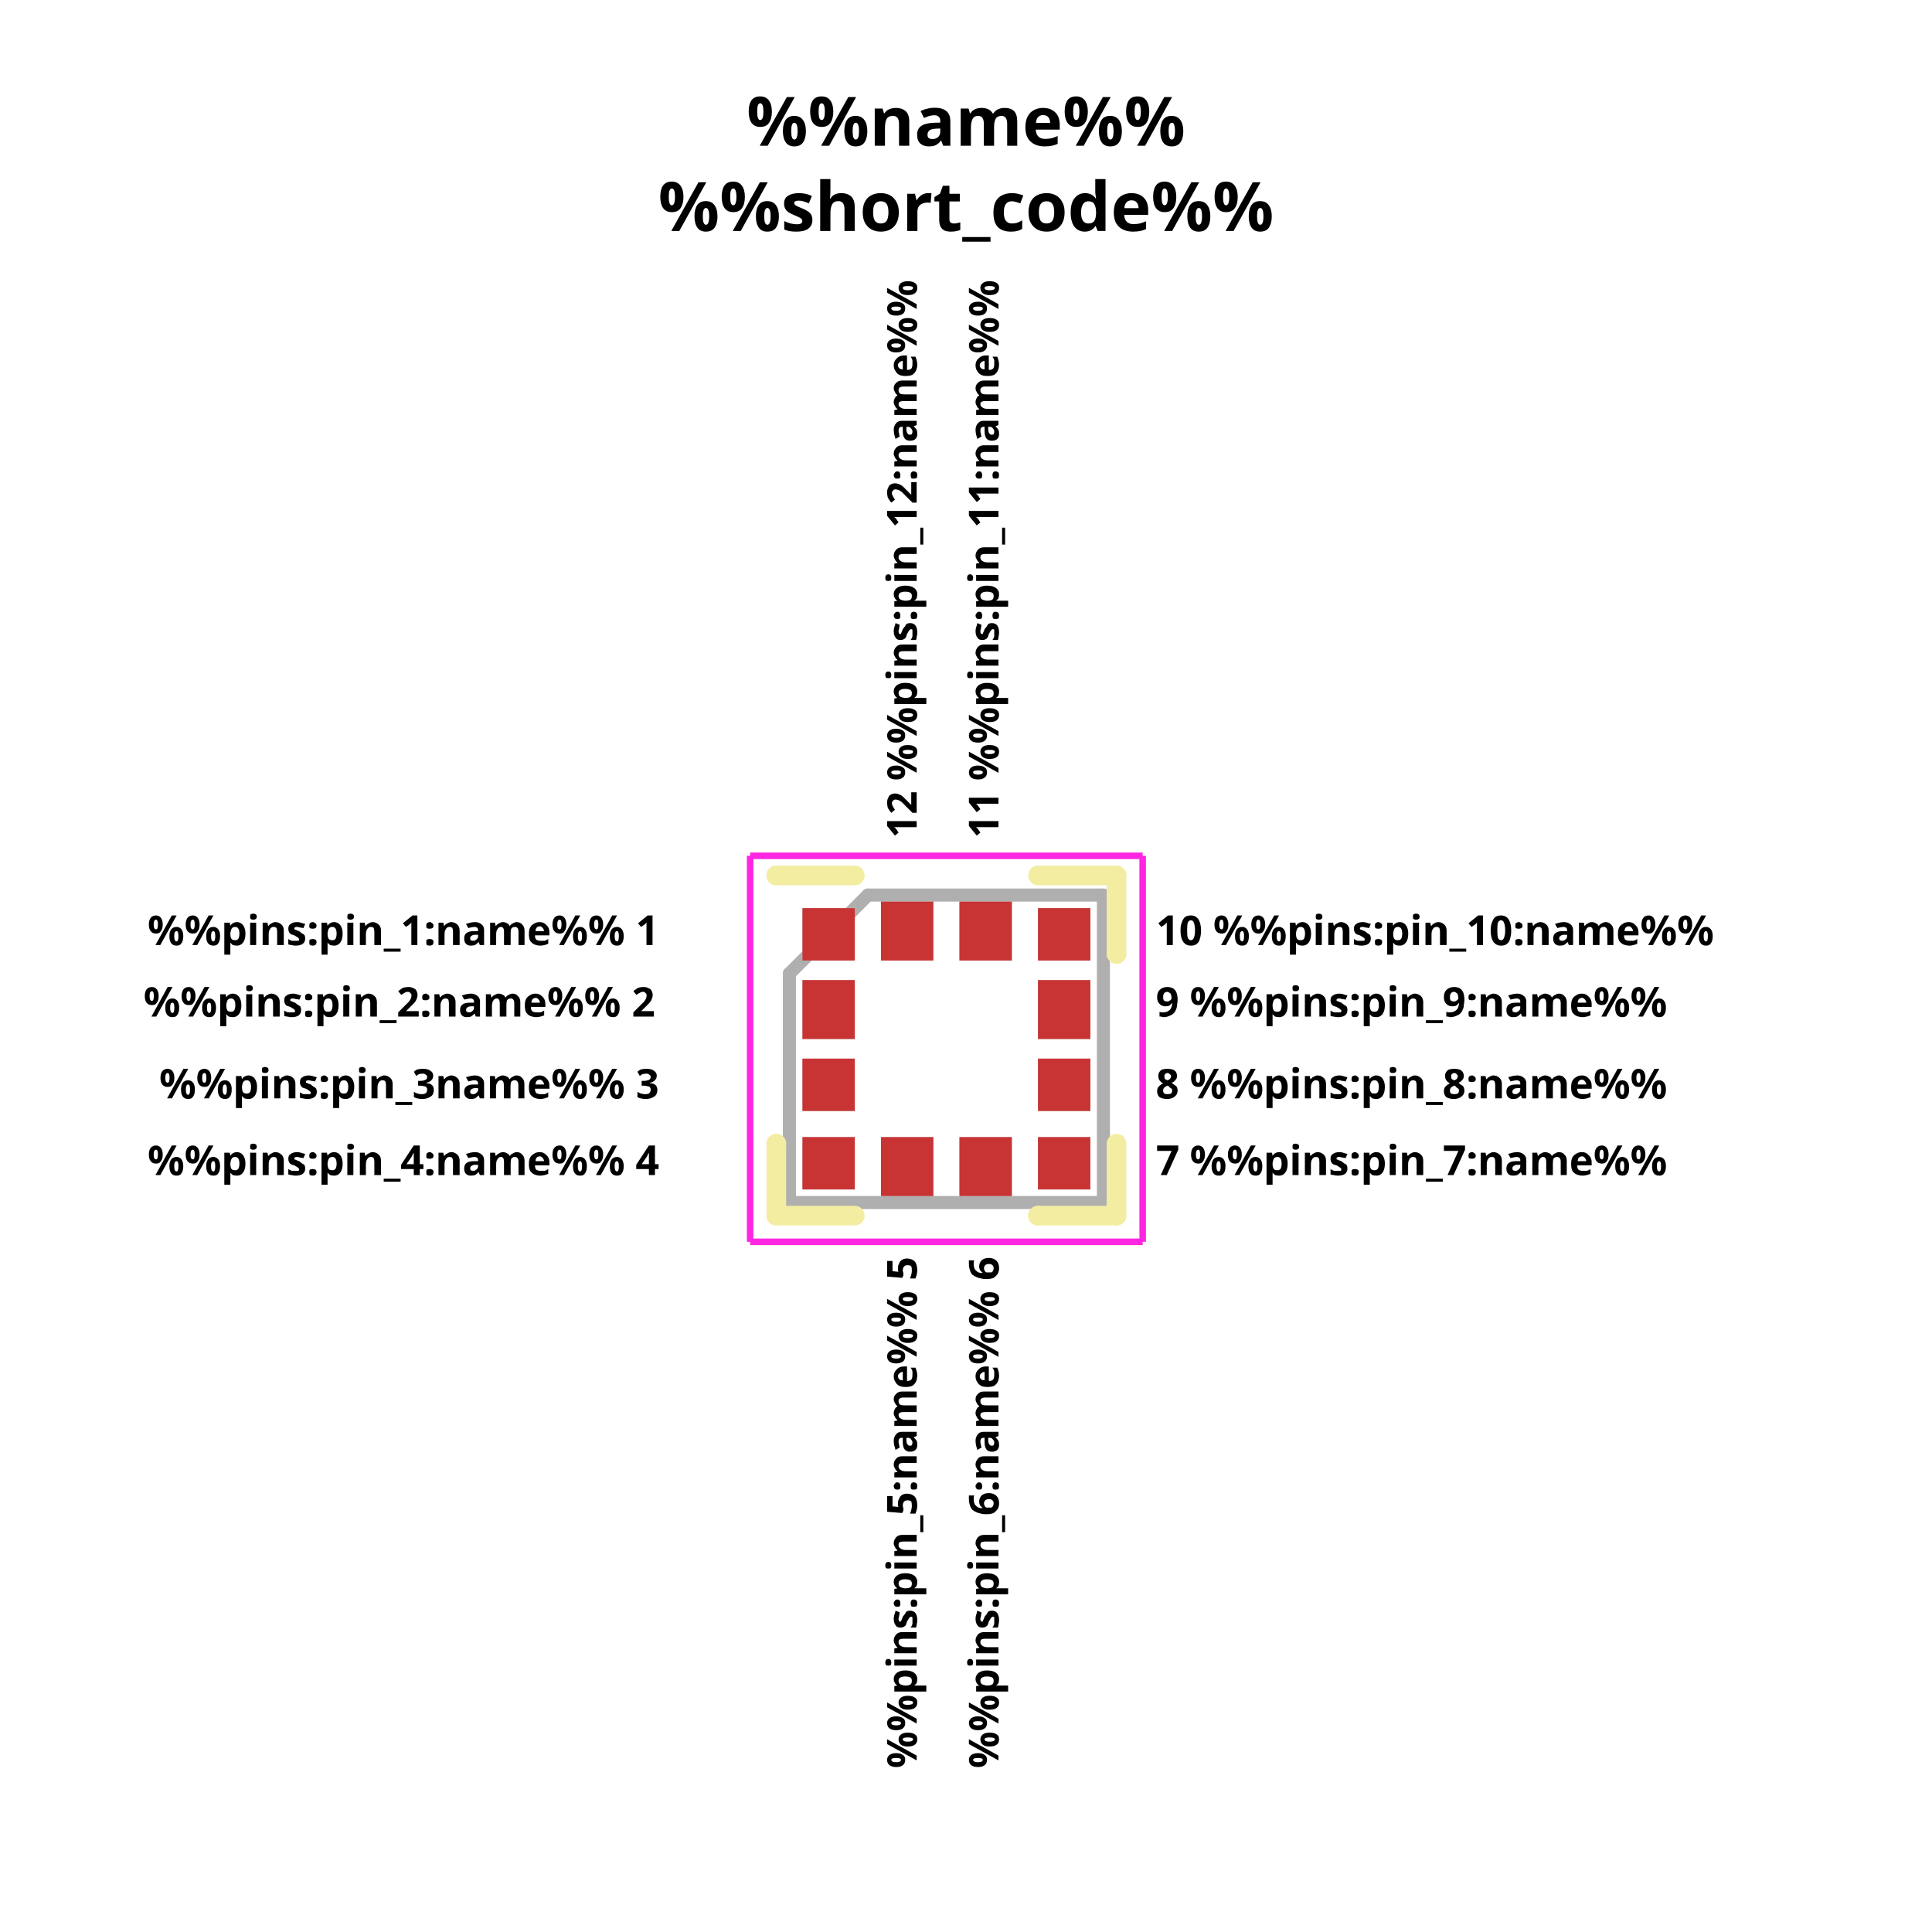
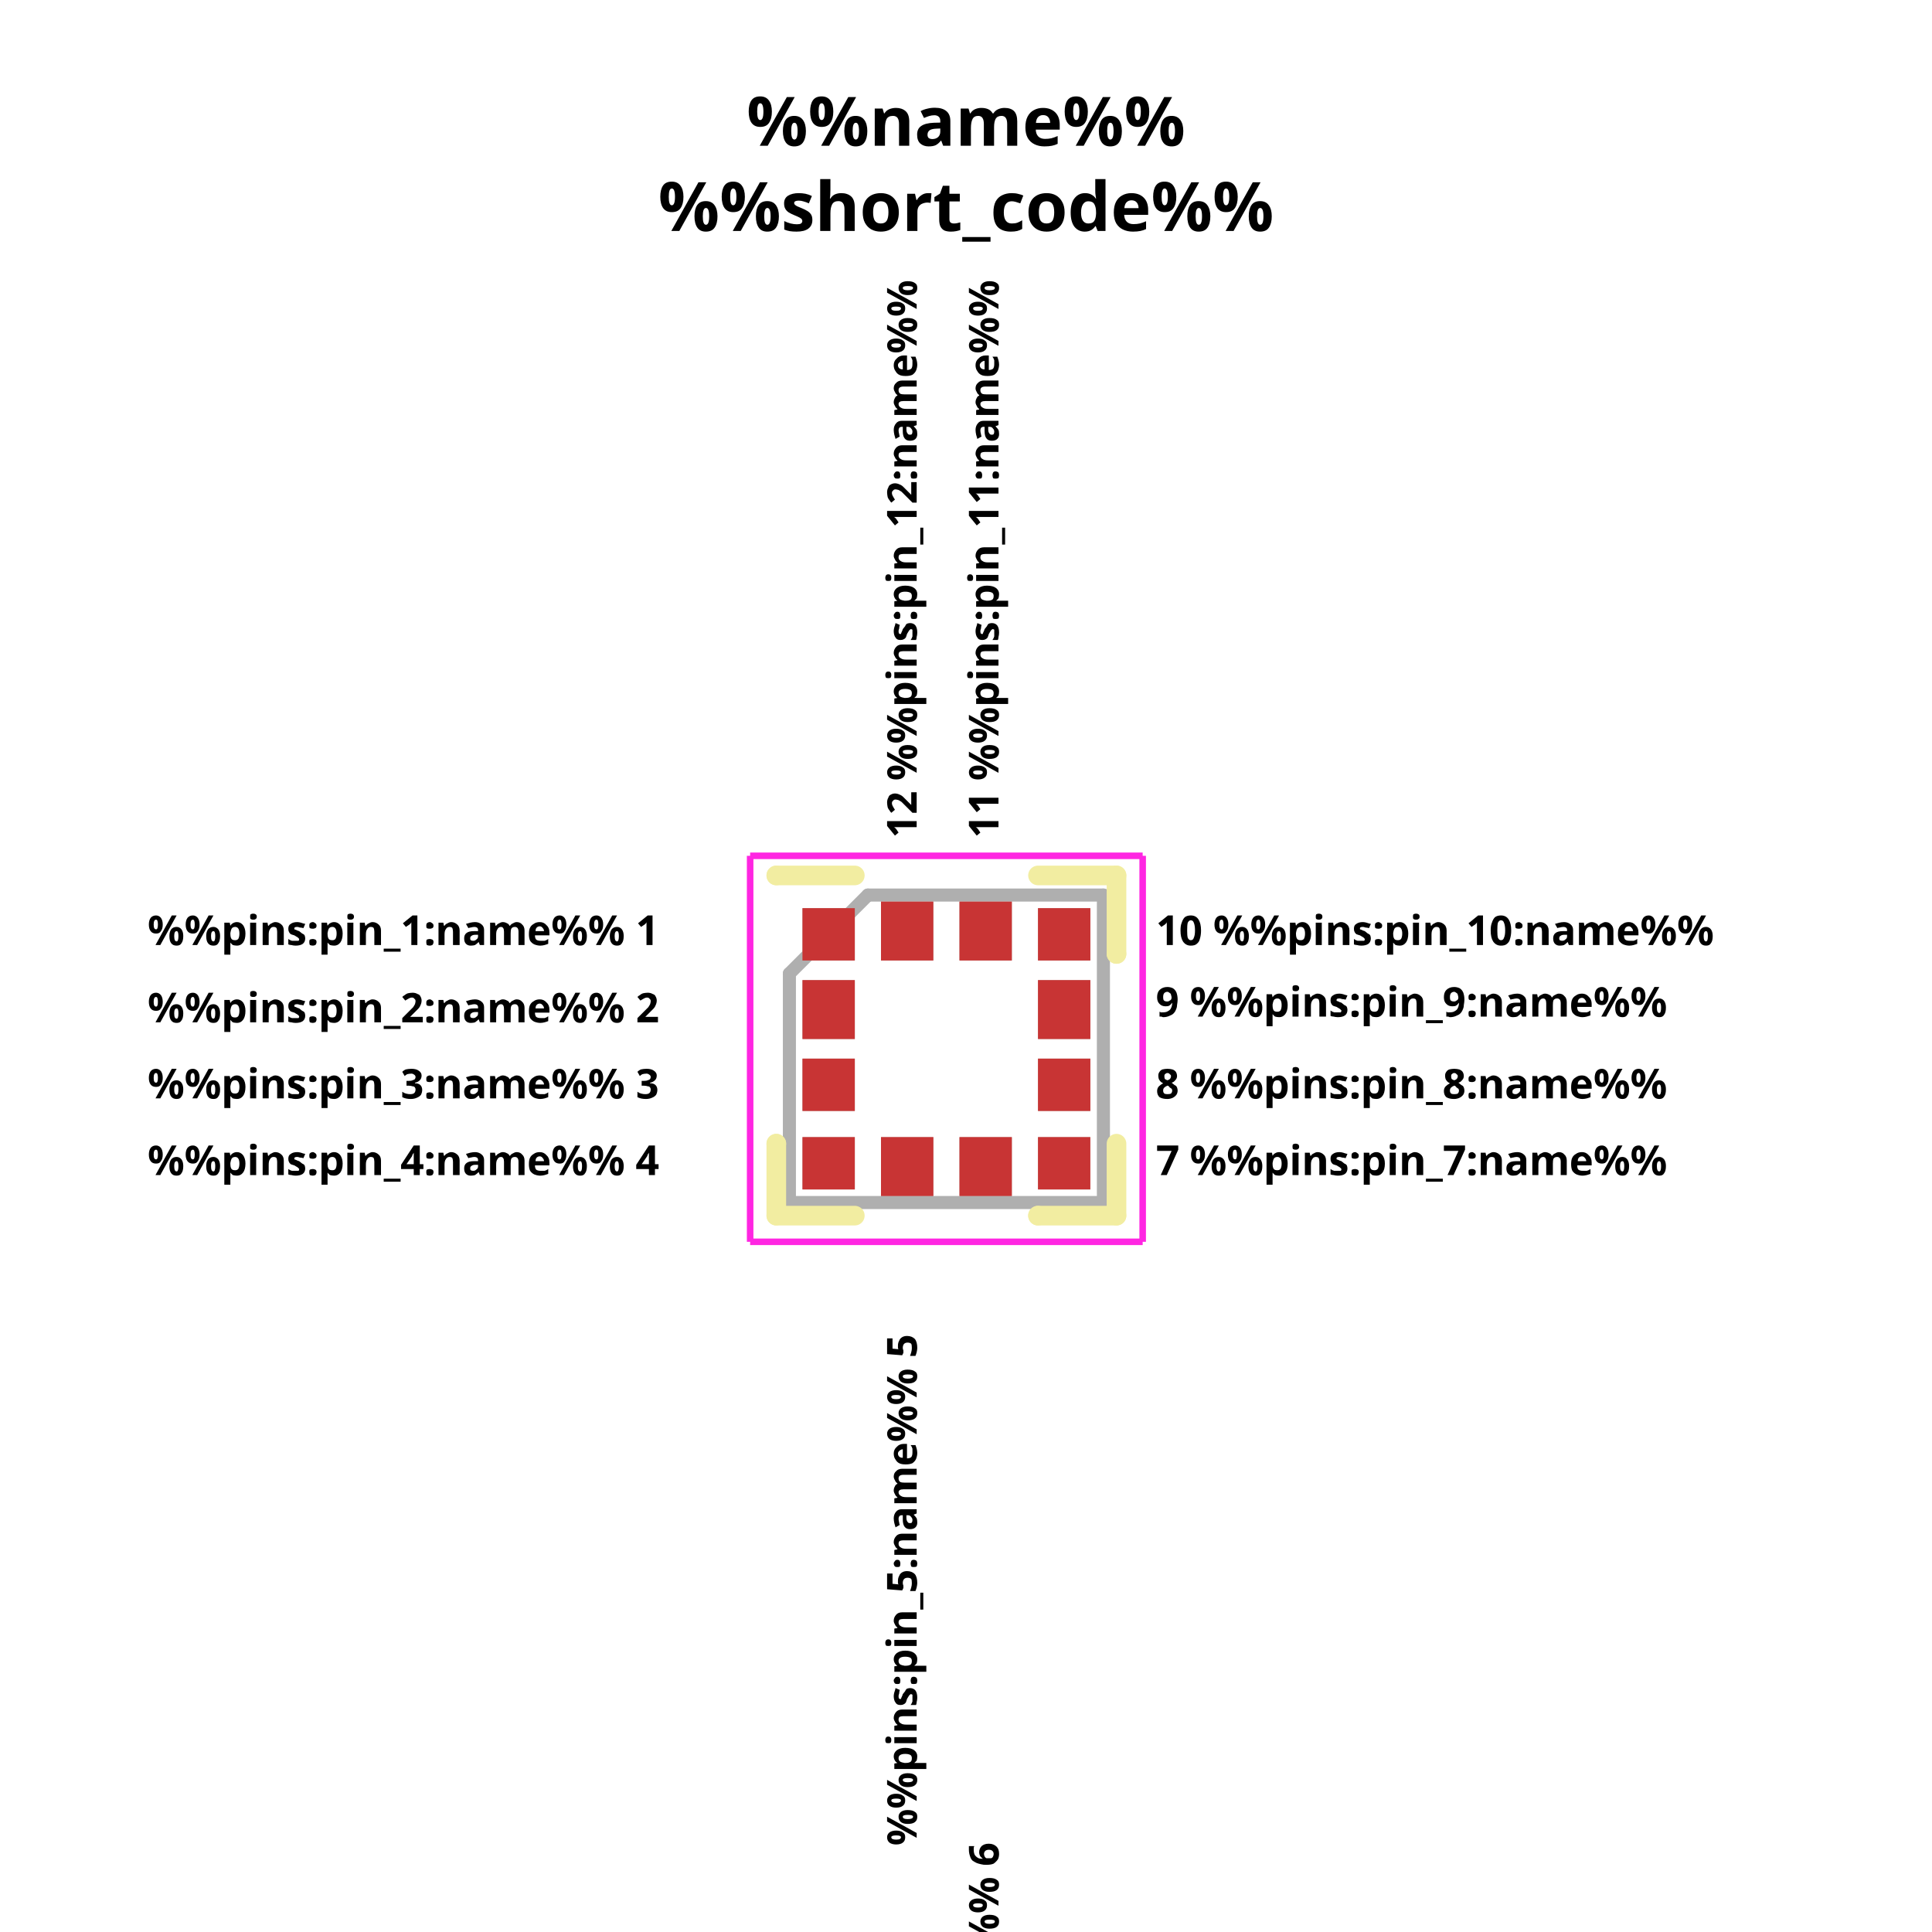
<svg xmlns="http://www.w3.org/2000/svg" width="50mm" height="50mm" viewBox="0 0 50 50" version="1.1" id="svg1">
  <defs id="defs1">
    <rect x="9.78" y="8.194" width="169.425" height="54.713" id="rect6" />
    <rect x="14.537" y="10.308" width="153.566" height="51.541" id="rect1" />
  </defs>
  <g id="layer1">
    <text xml:space="preserve" transform="scale(0.2645833)" id="text6" style="font-weight:bold;font-size:6.667px;line-height:1.25;font-family:sans-serif;-inkscape-font-specification:'sans-serif Bold';text-align:center;letter-spacing:0px;word-spacing:0px;white-space:pre;shape-inside:url(#rect6);display:inline" x="43.867" y="0">
-       <tspan x="73.032" y="14.259" id="tspan614">%%name%%
+       <tspan x="73.032" y="14.259" id="tspan532">%%name%%
</tspan>
-       <tspan x="64.382" y="22.593" id="tspan616">%%short_code%%</tspan>
+       <tspan x="64.382" y="22.593" id="tspan534">%%short_code%%</tspan>
    </text>
    <g id="g523" transform="translate(18.31711,19.37127)">
      <text xml:space="preserve" style="font-weight:bold;font-size:1.058px;line-height:1.25;font-family:sans-serif;-inkscape-font-specification:'sans-serif Bold';text-align:end;letter-spacing:0px;word-spacing:0px;text-anchor:end;stroke-width:0.132" x="0.664" y="5.084" id="text2">
        <tspan id="tspan2" x="0.939" y="5.084" style="font-size:1.058px;text-align:end;text-anchor:end;stroke-width:0.132">%%pins:pin_1:name%% 1 </tspan>
      </text>
      <text xml:space="preserve" transform="matrix(0.1322915,0,0,0.1322915,-6.324313,-4.728221)" id="text1" style="font-weight:bold;font-size:2.667px;line-height:1.25;font-family:sans-serif;-inkscape-font-specification:'sans-serif Bold';letter-spacing:0px;word-spacing:0px;white-space:pre;shape-inside:url(#rect1);display:inline" />
      <g id="g180" transform="matrix(1.058191,0,0,1.058191,-587.7656,-412.7109)">
        <path d="M 565.12,393.6 V 401.12" style="fill:none;stroke:#afafaf;stroke-width:0.32;stroke-linecap:round;stroke-linejoin:round;stroke-miterlimit:10;stroke-dasharray:none;stroke-opacity:1" id="path182" />
      </g>
      <g id="g184" transform="matrix(1.058191,0,0,1.058191,-587.7656,-412.7109)">
        <path d="M 559.36,393.6 H 565.12" style="fill:none;stroke:#afafaf;stroke-width:0.32;stroke-linecap:round;stroke-linejoin:round;stroke-miterlimit:10;stroke-dasharray:none;stroke-opacity:1" id="path186" />
      </g>
      <g id="g188" transform="matrix(1.058191,0,0,1.058191,-587.7656,-412.7109)">
        <path d="m 565.12,401.12 h -7.68" style="fill:none;stroke:#afafaf;stroke-width:0.32;stroke-linecap:round;stroke-linejoin:round;stroke-miterlimit:10;stroke-dasharray:none;stroke-opacity:1" id="path190" />
      </g>
      <g id="g192" transform="matrix(1.058191,0,0,1.058191,-587.7656,-412.7109)">
        <path d="m 557.44,401.12 v -5.6" style="fill:none;stroke:#afafaf;stroke-width:0.32;stroke-linecap:round;stroke-linejoin:round;stroke-miterlimit:10;stroke-dasharray:none;stroke-opacity:1" id="path194" />
      </g>
      <g id="g196" transform="matrix(1.058191,0,0,1.058191,-587.7656,-412.7109)">
        <path d="m 557.44,395.52 1.92,-1.92" style="fill:none;stroke:#afafaf;stroke-width:0.32;stroke-linecap:round;stroke-linejoin:round;stroke-miterlimit:10;stroke-dasharray:none;stroke-opacity:1" id="path198" />
      </g>
      <g id="g320" transform="matrix(1.058191,0,0,1.058191,-587.7656,-412.7109)">
        <path d="m 556.48,392.64 h 9.6" style="fill:none;stroke:#ff26e2;stroke-width:0.16;stroke-linecap:butt;stroke-linejoin:miter;stroke-miterlimit:10;stroke-dasharray:none;stroke-opacity:1" id="path322" />
      </g>
      <g id="g324" transform="matrix(1.058191,0,0,1.058191,-587.7656,-412.7109)">
        <path d="m 556.48,402.08 v -9.44" style="fill:none;stroke:#ff26e2;stroke-width:0.16;stroke-linecap:butt;stroke-linejoin:miter;stroke-miterlimit:10;stroke-dasharray:none;stroke-opacity:1" id="path326" />
      </g>
      <g id="g328" transform="matrix(1.058191,0,0,1.058191,-587.7656,-412.7109)">
        <path d="m 566.08,402.08 h -9.6" style="fill:none;stroke:#ff26e2;stroke-width:0.16;stroke-linecap:butt;stroke-linejoin:miter;stroke-miterlimit:10;stroke-dasharray:none;stroke-opacity:1" id="path330" />
      </g>
      <g id="g332" transform="matrix(1.058191,0,0,1.058191,-587.7656,-412.7109)">
        <path d="m 566.08,392.64 v 9.44" style="fill:none;stroke:#ff26e2;stroke-width:0.16;stroke-linecap:butt;stroke-linejoin:miter;stroke-miterlimit:10;stroke-dasharray:none;stroke-opacity:1" id="path334" />
      </g>
      <g id="g336" transform="matrix(1.058191,0,0,1.058191,-587.7656,-412.7109)">
        <path d="m 557.76,393.92 h 1.28 v 1.28 h -1.28 z m 0,1.76 h 1.28 V 397.12 h -1.28 z m 0,1.92 h 1.28 V 398.88 h -1.28 z m 0,1.92 h 1.28 v 1.28 h -1.28 z m 1.92,0 h 1.28 v 1.44 h -1.28 z m 1.92,0 H 562.88 v 1.44 h -1.28 z m 1.92,0 h 1.28 v 1.28 h -1.28 z m 0,-1.92 h 1.28 V 398.88 h -1.28 z m 0,-1.92 h 1.28 V 397.12 h -1.28 z m 0,-1.76 h 1.28 v 1.28 h -1.28 z m -1.92,-0.16 H 562.88 v 1.44 h -1.28 z m -1.92,0 h 1.28 v 1.44 h -1.28 z" style="fill:#b4a09a;fill-opacity:1;fill-rule:evenodd;stroke:none" id="path338" />
      </g>
      <g id="g340" transform="matrix(1.058191,0,0,1.058191,-587.7656,-412.7109)">
        <path d="M 565.44,399.68 V 401.44" style="fill:none;stroke:#f2eda1;stroke-width:0.48;stroke-linecap:round;stroke-linejoin:round;stroke-miterlimit:10;stroke-dasharray:none;stroke-opacity:1" id="path342" />
      </g>
      <g id="g344" transform="matrix(1.058191,0,0,1.058191,-587.7656,-412.7109)">
        <path d="M 563.52,393.12 H 565.44" style="fill:none;stroke:#f2eda1;stroke-width:0.48;stroke-linecap:round;stroke-linejoin:round;stroke-miterlimit:10;stroke-dasharray:none;stroke-opacity:1" id="path346" />
      </g>
      <g id="g348" transform="matrix(1.058191,0,0,1.058191,-587.7656,-412.7109)">
        <path d="m 565.44,401.44 h -1.92" style="fill:none;stroke:#f2eda1;stroke-width:0.48;stroke-linecap:round;stroke-linejoin:round;stroke-miterlimit:10;stroke-dasharray:none;stroke-opacity:1" id="path350" />
      </g>
      <g id="g352" transform="matrix(1.058191,0,0,1.058191,-587.7656,-412.7109)">
        <path d="m 565.44,393.12 v 1.92" style="fill:none;stroke:#f2eda1;stroke-width:0.48;stroke-linecap:round;stroke-linejoin:round;stroke-miterlimit:10;stroke-dasharray:none;stroke-opacity:1" id="path354" />
      </g>
      <g id="g356" transform="matrix(1.058191,0,0,1.058191,-587.7656,-412.7109)">
        <path d="m 563.52,401.44 v 0" style="fill:none;stroke:#f2eda1;stroke-width:0.48;stroke-linecap:round;stroke-linejoin:round;stroke-miterlimit:10;stroke-dasharray:none;stroke-opacity:1" id="path358" />
      </g>
      <g id="g360" transform="matrix(1.058191,0,0,1.058191,-587.7656,-412.7109)">
        <path d="m 565.44,395.04 v 0" style="fill:none;stroke:#f2eda1;stroke-width:0.48;stroke-linecap:round;stroke-linejoin:round;stroke-miterlimit:10;stroke-dasharray:none;stroke-opacity:1" id="path362" />
      </g>
      <g id="g412" transform="matrix(1.058191,0,0,1.058191,-587.7656,-412.7109)">
        <path d="M 559.04,393.12 H 557.12" style="fill:none;stroke:#f2eda1;stroke-width:0.48;stroke-linecap:round;stroke-linejoin:round;stroke-miterlimit:10;stroke-dasharray:none;stroke-opacity:1" id="path414" />
      </g>
      <g id="g416" transform="matrix(1.058191,0,0,1.058191,-587.7656,-412.7109)">
        <path d="M 559.04,401.44 H 557.12" style="fill:none;stroke:#f2eda1;stroke-width:0.48;stroke-linecap:round;stroke-linejoin:round;stroke-miterlimit:10;stroke-dasharray:none;stroke-opacity:1" id="path418" />
      </g>
      <g id="g420" transform="matrix(1.058191,0,0,1.058191,-587.7656,-412.7109)">
        <path d="m 557.12,401.44 v -1.76" style="fill:none;stroke:#f2eda1;stroke-width:0.48;stroke-linecap:round;stroke-linejoin:round;stroke-miterlimit:10;stroke-dasharray:none;stroke-opacity:1" id="path422" />
      </g>
      <g id="g424" transform="matrix(1.058191,0,0,1.058191,-587.7656,-412.7109)">
        <path d="m 557.12,393.12 v 0" style="fill:none;stroke:#f2eda1;stroke-width:0.48;stroke-linecap:round;stroke-linejoin:round;stroke-miterlimit:10;stroke-dasharray:none;stroke-opacity:1" id="path426" />
      </g>
      <g id="g428" transform="matrix(1.058191,0,0,1.058191,-587.7656,-412.7109)">
        <path d="m 557.12,399.68 v 0" style="fill:none;stroke:#f2eda1;stroke-width:0.48;stroke-linecap:round;stroke-linejoin:round;stroke-miterlimit:10;stroke-dasharray:none;stroke-opacity:1" id="path430" />
      </g>
      <path style="fill:#c83434;fill-opacity:1;fill-rule:evenodd;stroke:none;stroke-width:1.058" d="M 4.483,3.962 H 5.837 V 5.486 H 4.483 Z" id="path2729" />
      <path style="fill:#c83434;fill-opacity:1;fill-rule:evenodd;stroke:none;stroke-width:1.058" d="M 6.514,3.962 H 7.869 V 5.486 H 6.514 Z" id="path2727" />
      <path style="fill:#c83434;fill-opacity:1;fill-rule:evenodd;stroke:none;stroke-width:1.058" d="M 8.546,4.132 H 9.901 V 5.486 H 8.546 Z" id="path2725" />
      <path style="fill:#c83434;fill-opacity:1;fill-rule:evenodd;stroke:none;stroke-width:1.058" d="M 8.546,5.994 H 9.901 V 7.518 H 8.546 Z" id="path2723" />
      <path style="fill:#c83434;fill-opacity:1;fill-rule:evenodd;stroke:none;stroke-width:1.058" d="M 8.546,8.026 H 9.901 V 9.38 H 8.546 Z" id="path2721" />
      <path style="fill:#c83434;fill-opacity:1;fill-rule:evenodd;stroke:none;stroke-width:1.058" d="m 8.546,10.057 h 1.354 v 1.354 H 8.546 Z" id="path2719" />
      <path style="fill:#c83434;fill-opacity:1;fill-rule:evenodd;stroke:none;stroke-width:1.058" d="m 6.514,10.057 h 1.355 v 1.524 H 6.514 Z" id="path2717" />
      <path style="fill:#c83434;fill-opacity:1;fill-rule:evenodd;stroke:none;stroke-width:1.058" d="m 4.483,10.057 h 1.355 v 1.524 H 4.483 Z" id="path2715" />
      <path style="fill:#c83434;fill-opacity:1;fill-rule:evenodd;stroke:none;stroke-width:1.058" d="m 2.451,10.057 h 1.354 v 1.354 H 2.451 Z" id="path2713" />
      <path style="fill:#c83434;fill-opacity:1;fill-rule:evenodd;stroke:none;stroke-width:1.058" d="M 2.451,8.026 H 3.805 V 9.38 H 2.451 Z" id="path2711" />
      <path style="fill:#c83434;fill-opacity:1;fill-rule:evenodd;stroke:none;stroke-width:1.058" d="M 2.451,5.994 H 3.805 V 7.518 H 2.451 Z" id="path2709" />
      <path style="fill:#c83434;fill-opacity:1;fill-rule:evenodd;stroke:none;stroke-width:1.058" d="M 2.451,4.132 H 3.805 V 5.486 H 2.451 Z" id="path434" />
-       <text xml:space="preserve" style="font-weight:bold;font-size:1.058px;line-height:1.25;font-family:sans-serif;-inkscape-font-specification:'sans-serif Bold';text-align:end;letter-spacing:0px;word-spacing:0px;text-anchor:end;stroke-width:0.132" x="0.558" y="6.936" id="text2764">
-         <tspan id="tspan2762" x="0.558" y="6.936" style="font-size:1.058px;text-align:end;text-anchor:end;stroke-width:0.132">%%pins:pin_2:name%% 2</tspan>
-       </text>
      <text xml:space="preserve" style="font-weight:bold;font-size:1.058px;line-height:1.25;font-family:sans-serif;-inkscape-font-specification:'sans-serif Bold';text-align:end;letter-spacing:0px;word-spacing:0px;text-anchor:end;stroke-width:0.132" x="0.664" y="9.053" id="text2772">
-         <tspan id="tspan2770" x="0.664" y="9.053" style="font-size:1.058px;text-align:end;text-anchor:end;stroke-width:0.132">%%pins:pin_3name%% 3</tspan>
+         <tspan id="tspan2770" x="0.664" y="9.053" style="font-size:1.058px;text-align:end;text-anchor:end;stroke-width:0.132">%%pins:pin_3:name%% 3</tspan>
      </text>
      <text xml:space="preserve" style="font-weight:bold;font-size:1.058px;line-height:1.25;font-family:sans-serif;-inkscape-font-specification:'sans-serif Bold';text-align:end;letter-spacing:0px;word-spacing:0px;text-anchor:end;stroke-width:0.132" x="0.664" y="11.037" id="text2776">
        <tspan id="tspan2774" x="0.664" y="11.037" style="font-size:1.058px;text-align:end;text-anchor:end;stroke-width:0.132">%%pins:pin_4:name%% 4</tspan>
      </text>
      <text xml:space="preserve" style="font-weight:bold;font-size:1.058px;line-height:1.25;font-family:sans-serif;-inkscape-font-specification:'sans-serif Bold';letter-spacing:0px;word-spacing:0px;stroke-width:0.132" x="11.597" y="5.084" id="text2780">
        <tspan id="tspan2778" x="11.597" y="5.084" style="font-size:1.058px;stroke-width:0.132">10 %%pins:pin_10:name%%</tspan>
      </text>
      <text xml:space="preserve" style="font-weight:bold;font-size:1.058px;line-height:1.25;font-family:sans-serif;-inkscape-font-specification:'sans-serif Bold';letter-spacing:0px;word-spacing:0px;stroke-width:0.132" x="11.597" y="6.936" id="text2784">
        <tspan id="tspan2782" x="11.597" y="6.936" style="font-size:1.058px;stroke-width:0.132">9 %%pins:pin_9:name%%</tspan>
      </text>
      <text xml:space="preserve" style="font-weight:bold;font-size:1.058px;line-height:1.25;font-family:sans-serif;-inkscape-font-specification:'sans-serif Bold';letter-spacing:0px;word-spacing:0px;stroke-width:0.132" x="11.597" y="9.053" id="text2788">
        <tspan id="tspan2786" x="11.597" y="9.053" style="font-size:1.058px;stroke-width:0.132">8 %%pins:pin_8:name%%</tspan>
      </text>
      <text xml:space="preserve" style="font-weight:bold;font-size:1.058px;line-height:1.25;font-family:sans-serif;-inkscape-font-specification:'sans-serif Bold';letter-spacing:0px;word-spacing:0px;stroke-width:0.132" x="11.597" y="11.037" id="text2792">
        <tspan id="tspan2790" x="11.597" y="11.037" style="font-size:1.058px;stroke-width:0.132">7 %%pins:pin_7:name%%</tspan>
      </text>
-       <text xml:space="preserve" style="font-weight:bold;font-size:1.058px;line-height:1.25;font-family:sans-serif;-inkscape-font-specification:'sans-serif Bold';letter-spacing:0px;word-spacing:0px;stroke-width:0.132" x="-26.392" y="5.41" id="text2796" transform="rotate(-90)">
-         <tspan id="tspan2794" x="-26.392" y="5.41" style="font-size:1.058px;stroke-width:0.132">%%pins:pin_5:name%% 5</tspan>
+       <text xml:space="preserve" style="font-weight:bold;font-size:1.058px;line-height:1.25;font-family:sans-serif;-inkscape-font-specification:'sans-serif Bold';text-align:end;letter-spacing:0px;word-spacing:0px;text-anchor:end;stroke-width:0.132" x="-13.234" y="5.41" id="text2796" transform="rotate(-90)">
+         <tspan id="tspan2794" x="-13.234" y="5.41" style="font-size:1.058px;text-align:end;text-anchor:end;stroke-width:0.132">%%pins:pin_5:name%% 5</tspan>
      </text>
-       <text xml:space="preserve" style="font-weight:bold;font-size:1.058px;line-height:1.25;font-family:sans-serif;-inkscape-font-specification:'sans-serif Bold';letter-spacing:0px;word-spacing:0px;stroke-width:0.132" x="-26.392" y="7.526" id="text2800" transform="rotate(-90)">
-         <tspan id="tspan2798" x="-26.392" y="7.526" style="font-size:1.058px;stroke-width:0.132">%%pins:pin_6:name%% 6</tspan>
+       <text xml:space="preserve" style="font-weight:bold;font-size:1.058px;line-height:1.25;font-family:sans-serif;-inkscape-font-specification:'sans-serif Bold';letter-spacing:0px;word-spacing:0px;stroke-width:0.132;text-anchor:end;text-align:end" x="-13.22" y="7.526" id="text2800" transform="rotate(-90)">
+         <tspan id="tspan2798" x="-26.392" y="7.526" style="font-size:1.058px;stroke-width:0.132;text-anchor:end;text-align:end">%%pins:pin_6:name%% 6</tspan>
      </text>
      <text xml:space="preserve" style="font-weight:bold;font-size:1.058px;line-height:1.25;font-family:sans-serif;-inkscape-font-specification:'sans-serif Bold';letter-spacing:0px;word-spacing:0px;stroke-width:0.132" x="-2.315" y="5.41" id="text2804" transform="rotate(-90)">
        <tspan id="tspan2802" x="-2.315" y="5.41" style="font-size:1.058px;stroke-width:0.132">12 %%pins:pin_12:name%%</tspan>
      </text>
      <text xml:space="preserve" style="font-weight:bold;font-size:1.058px;line-height:1.25;font-family:sans-serif;-inkscape-font-specification:'sans-serif Bold';letter-spacing:0px;word-spacing:0px;stroke-width:0.132" x="-2.315" y="7.526" id="text2808" transform="rotate(-90)">
        <tspan id="tspan2806" x="-2.315" y="7.526" style="font-size:1.058px;stroke-width:0.132">11 %%pins:pin_11:name%%</tspan>
      </text>
+       <text xml:space="preserve" style="font-weight:bold;font-size:1.058px;line-height:1.25;font-family:sans-serif;-inkscape-font-specification:'sans-serif Bold';text-align:end;letter-spacing:0px;word-spacing:0px;text-anchor:end;stroke-width:0.132" x="0.664" y="7.084" id="text441">
+         <tspan id="tspan439" x="0.939" y="7.084" style="font-size:1.058px;text-align:end;text-anchor:end;stroke-width:0.132">%%pins:pin_2:name%% 2 </tspan>
+       </text>
    </g>
  </g>
</svg>
